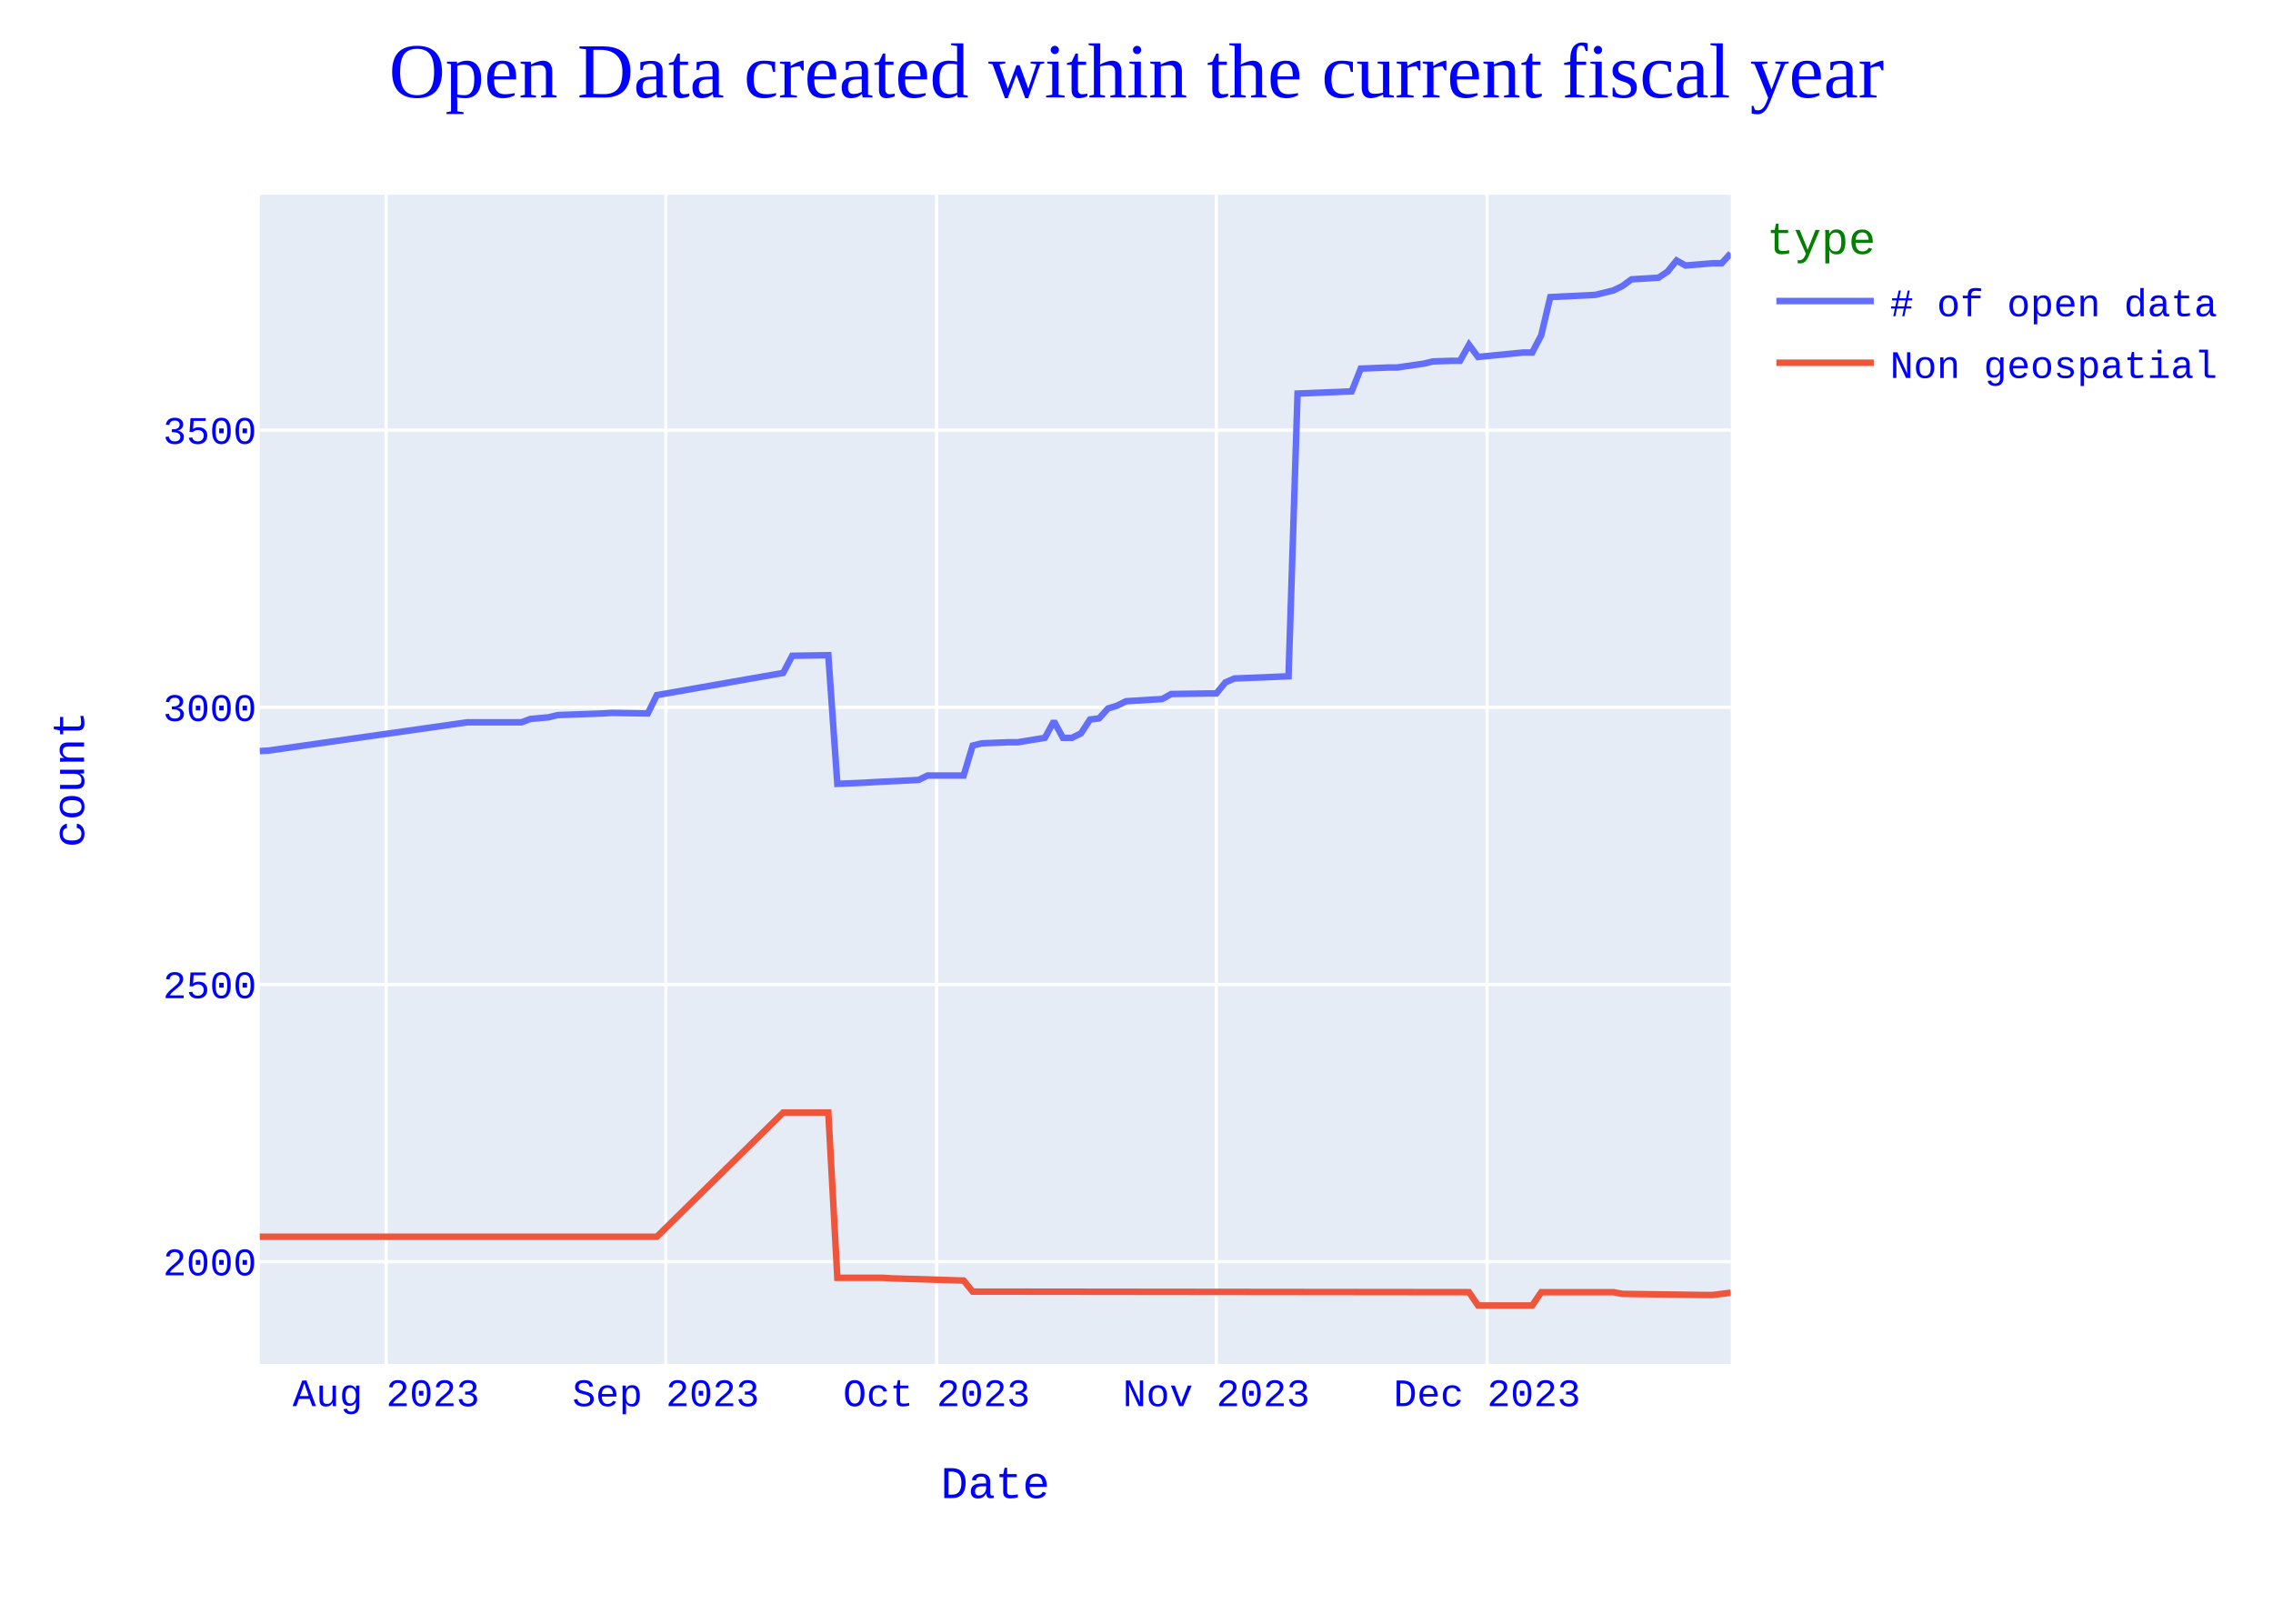
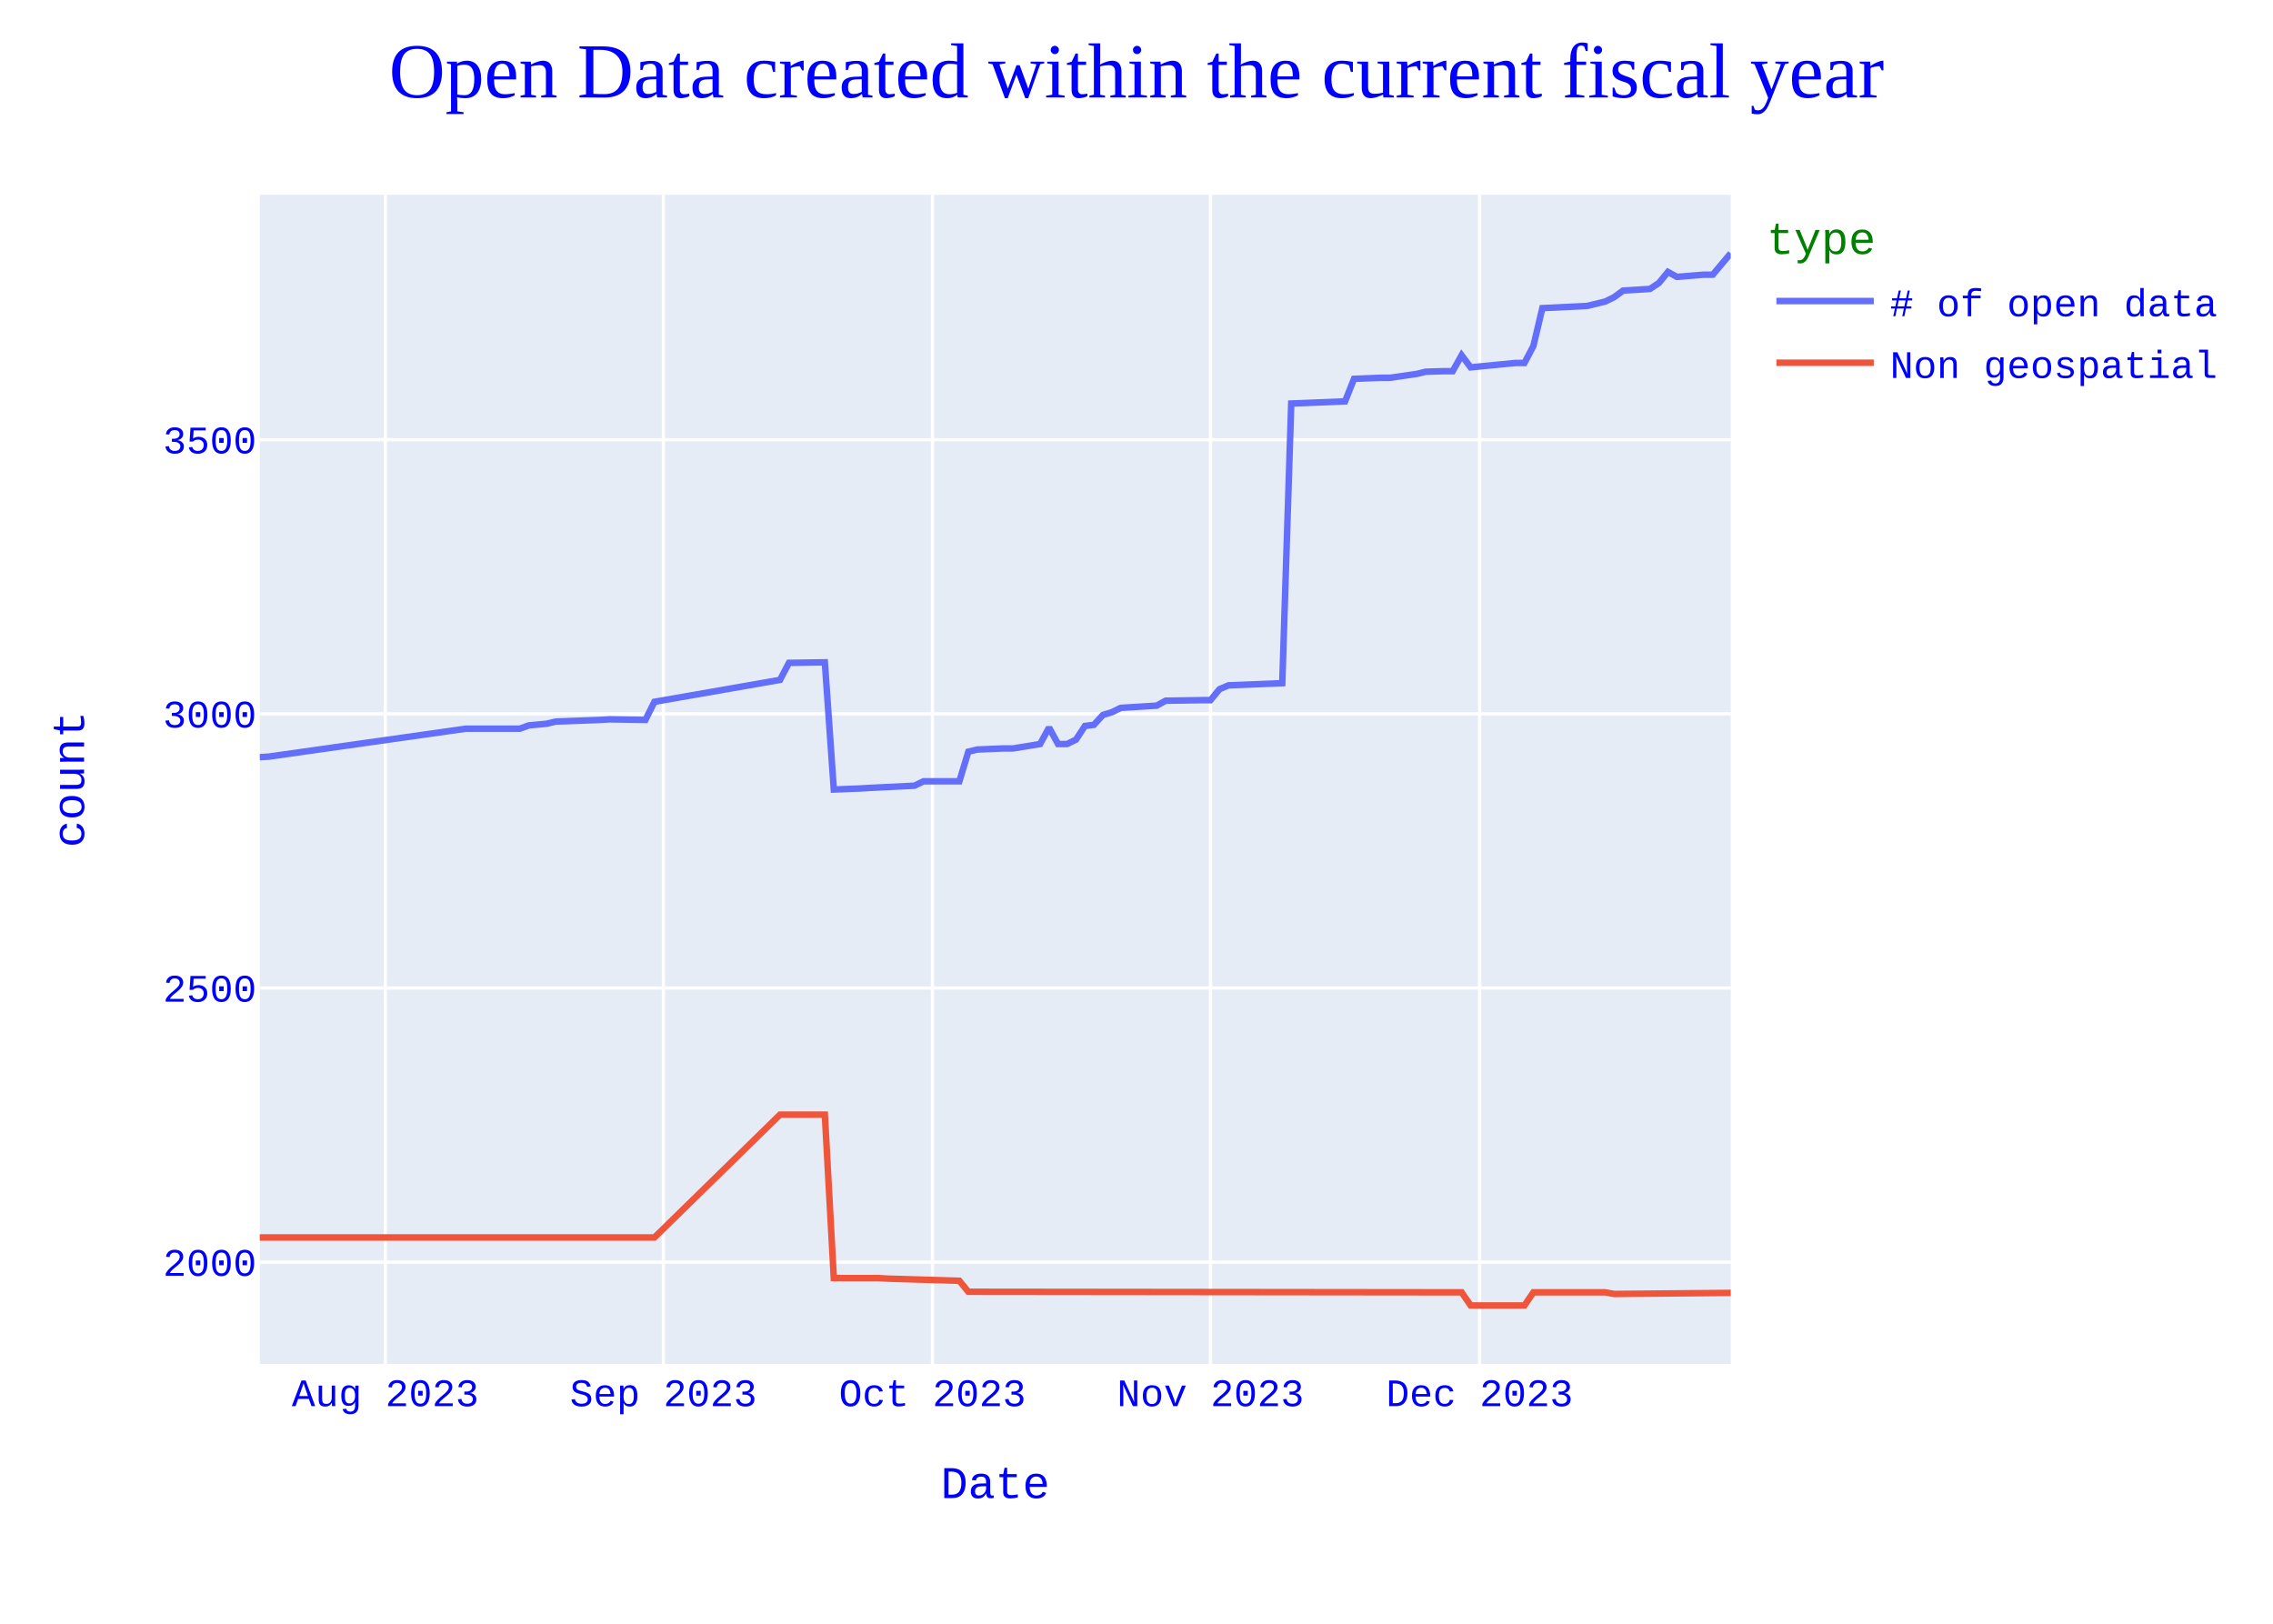
<svg xmlns="http://www.w3.org/2000/svg" class="main-svg" width="700" height="500" style="" viewBox="0 0 700 500">
  <rect x="0" y="0" width="700" height="500" style="fill: rgb(255, 255, 255); fill-opacity: 1;" />
-   <defs id="defs-362756">
+   <defs id="defs-731431">
    <g class="clips">
-       <clipPath id="clip362756xyplot" class="plotclip">
+       <clipPath id="clip731431xyplot" class="plotclip">
        <rect width="453" height="360" />
      </clipPath>
-       <clipPath class="axesclip" id="clip362756x">
+       <clipPath class="axesclip" id="clip731431x">
        <rect x="80" y="0" width="453" height="500" />
      </clipPath>
-       <clipPath class="axesclip" id="clip362756y">
+       <clipPath class="axesclip" id="clip731431y">
        <rect x="0" y="60" width="700" height="360" />
      </clipPath>
-       <clipPath class="axesclip" id="clip362756xy">
+       <clipPath class="axesclip" id="clip731431xy">
        <rect x="80" y="60" width="453" height="360" />
      </clipPath>
    </g>
    <g class="gradients" />
    <g class="patterns" />
  </defs>
  <g class="bglayer">
    <rect class="bg" x="80" y="60" width="453" height="360" style="fill: rgb(229, 236, 246); fill-opacity: 1; stroke-width: 0;" />
  </g>
  <g class="layer-below">
    <g class="imagelayer" />
    <g class="shapelayer" />
  </g>
  <g class="cartesianlayer">
    <g class="subplot xy">
      <g class="layer-subplot">
        <g class="shapelayer" />
        <g class="imagelayer" />
      </g>
      <g class="minor-gridlayer">
        <g class="x" />
        <g class="y" />
      </g>
      <g class="gridlayer">
        <g class="x">
-           <path class="xgrid crisp" transform="translate(118.91,0)" d="M0,60v360" style="stroke: rgb(255, 255, 255); stroke-opacity: 1; stroke-width: 1px;" />
-           <path class="xgrid crisp" transform="translate(205.06,0)" d="M0,60v360" style="stroke: rgb(255, 255, 255); stroke-opacity: 1; stroke-width: 1px;" />
-           <path class="xgrid crisp" transform="translate(288.44,0)" d="M0,60v360" style="stroke: rgb(255, 255, 255); stroke-opacity: 1; stroke-width: 1px;" />
-           <path class="xgrid crisp" transform="translate(374.59,0)" d="M0,60v360" style="stroke: rgb(255, 255, 255); stroke-opacity: 1; stroke-width: 1px;" />
-           <path class="xgrid crisp" transform="translate(457.96,0)" d="M0,60v360" style="stroke: rgb(255, 255, 255); stroke-opacity: 1; stroke-width: 1px;" />
+           <path class="xgrid crisp" transform="translate(118.67,0)" d="M0,60v360" style="stroke: rgb(255, 255, 255); stroke-opacity: 1; stroke-width: 1px;" />
+           <path class="xgrid crisp" transform="translate(204.3,0)" d="M0,60v360" style="stroke: rgb(255, 255, 255); stroke-opacity: 1; stroke-width: 1px;" />
+           <path class="xgrid crisp" transform="translate(287.16,0)" d="M0,60v360" style="stroke: rgb(255, 255, 255); stroke-opacity: 1; stroke-width: 1px;" />
+           <path class="xgrid crisp" transform="translate(372.79,0)" d="M0,60v360" style="stroke: rgb(255, 255, 255); stroke-opacity: 1; stroke-width: 1px;" />
+           <path class="xgrid crisp" transform="translate(455.66,0)" d="M0,60v360" style="stroke: rgb(255, 255, 255); stroke-opacity: 1; stroke-width: 1px;" />
        </g>
        <g class="y">
-           <path class="ygrid crisp" transform="translate(0,388.51)" d="M80,0h453" style="stroke: rgb(255, 255, 255); stroke-opacity: 1; stroke-width: 1px;" />
-           <path class="ygrid crisp" transform="translate(0,303.16)" d="M80,0h453" style="stroke: rgb(255, 255, 255); stroke-opacity: 1; stroke-width: 1px;" />
-           <path class="ygrid crisp" transform="translate(0,217.81)" d="M80,0h453" style="stroke: rgb(255, 255, 255); stroke-opacity: 1; stroke-width: 1px;" />
-           <path class="ygrid crisp" transform="translate(0,132.46)" d="M80,0h453" style="stroke: rgb(255, 255, 255); stroke-opacity: 1; stroke-width: 1px;" />
+           <path class="ygrid crisp" transform="translate(0,388.66)" d="M80,0h453" style="stroke: rgb(255, 255, 255); stroke-opacity: 1; stroke-width: 1px;" />
+           <path class="ygrid crisp" transform="translate(0,304.24)" d="M80,0h453" style="stroke: rgb(255, 255, 255); stroke-opacity: 1; stroke-width: 1px;" />
+           <path class="ygrid crisp" transform="translate(0,219.82)" d="M80,0h453" style="stroke: rgb(255, 255, 255); stroke-opacity: 1; stroke-width: 1px;" />
+           <path class="ygrid crisp" transform="translate(0,135.4)" d="M80,0h453" style="stroke: rgb(255, 255, 255); stroke-opacity: 1; stroke-width: 1px;" />
        </g>
      </g>
      <g class="zerolinelayer" />
      <path class="xlines-below" />
      <path class="ylines-below" />
      <g class="overlines-below" />
      <g class="xaxislayer-below" />
      <g class="yaxislayer-below" />
      <g class="overaxes-below" />
-       <g class="plot" transform="translate(80,60)" clip-path="url(#clip362756xyplot)">
+       <g class="plot" transform="translate(80,60)" clip-path="url(#clip731431xyplot)">
        <g class="scatterlayer mlayer">
-           <g class="trace scatter tracec4fd69" style="stroke-miterlimit: 2; opacity: 1;">
+           <g class="trace scatter trace2c5bb0" style="stroke-miterlimit: 2; opacity: 1;">
            <g class="fills" />
            <g class="errorbars" />
            <g class="lines">
-               <path class="js-line" d="M453,18L450.22,21.07L447.44,21.07L439.1,21.76L436.33,20.22L433.55,23.63L430.77,25.51L422.43,26.02L419.65,28.07L416.87,29.44L411.31,30.8L397.42,31.49L394.64,43.26L391.86,48.56L389.08,48.56L375.18,49.92L372.4,46.17L369.63,51.12L366.85,51.12L361.29,51.29L358.51,51.97L350.17,53.17L347.39,53.17L339.06,53.51L336.28,60.51L319.6,61.19L316.82,148.25L300.15,148.93L297.37,150.13L294.59,153.54L291.81,153.54L280.69,153.71L277.91,155.25L266.8,155.93L264.02,157.3L261.24,158.15L258.46,161.22L255.68,161.56L252.9,165.83L250.12,167.2L247.34,167.2L244.56,162.08L241.79,167.2L233.45,168.56L230.67,168.56L222.33,168.9L219.55,169.59L216.77,178.81L213.99,178.81L205.66,178.81L202.88,180.17L188.98,180.85L186.2,181.02L177.87,181.37L175.09,141.76L163.97,141.93L161.19,147.22L122.28,154.05L119.5,159.69L108.39,159.52L105.61,159.69L91.71,160.2L88.93,160.88L83.37,161.39L80.6,162.42L63.92,162.42L2.78,171.12L0,171.29" style="vector-effect: none; fill: none; stroke: rgb(99, 110, 250); stroke-opacity: 1; stroke-width: 2px; opacity: 1;" />
+               <path class="js-line" d="M453,18L447.48,24.58L444.71,24.58L436.43,25.26L433.66,23.74L430.9,27.12L428.14,28.97L419.85,29.48L417.09,31.51L414.33,32.86L408.8,34.21L394.99,34.88L392.23,46.53L389.47,51.77L386.71,51.77L372.9,53.12L370.13,49.4L367.37,54.3L364.61,54.3L359.09,54.47L356.32,55.14L348.04,56.33L345.27,56.33L336.99,56.66L334.23,63.59L317.65,64.26L314.89,150.37L298.32,151.04L295.55,152.23L292.79,155.6L290.03,155.6L278.98,155.77L276.22,157.29L265.17,157.97L262.41,159.32L259.65,160.16L256.88,163.2L254.12,163.54L251.36,167.76L248.6,169.11L245.84,169.11L243.07,164.04L240.31,169.11L232.02,170.46L229.26,170.46L220.98,170.8L218.21,171.47L215.45,180.59L212.69,180.59L204.4,180.59L201.64,181.94L187.83,182.62L185.07,182.79L176.78,183.12L174.02,143.95L162.97,144.12L160.21,149.36L121.54,156.11L118.77,161.68L107.73,161.51L104.96,161.68L91.15,162.19L88.39,162.86L82.87,163.37L80.1,164.38L63.53,164.38L2.76,172.99L0,173.16" style="vector-effect: none; fill: none; stroke: rgb(99, 110, 250); stroke-opacity: 1; stroke-width: 2px; opacity: 1;" />
            </g>
            <g class="points" />
            <g class="text" />
          </g>
-           <g class="trace scatter trace49da34" style="stroke-miterlimit: 2; opacity: 1;">
+           <g class="trace scatter traceb7c270" style="stroke-miterlimit: 2; opacity: 1;">
            <g class="fills" />
            <g class="errorbars" />
            <g class="lines">
-               <path class="js-line" d="M453,338.07L447.44,338.76L444.66,338.76L419.65,338.42L416.87,337.9L394.64,337.9L391.86,342L375.18,342L372.4,337.9L219.55,337.73L216.77,334.32L194.54,333.64L191.76,333.46L177.87,333.46L175.09,282.59L161.19,282.59L122.28,320.83L0,320.83" style="vector-effect: none; fill: none; stroke: rgb(239, 85, 59); stroke-opacity: 1; stroke-width: 2px; opacity: 1;" />
+               <path class="js-line" d="M453,338.12L417.09,338.45L414.33,337.95L392.23,337.95L389.47,342L372.9,342L370.13,337.95L218.21,337.78L215.45,334.4L193.35,333.73L190.59,333.56L176.78,333.56L174.02,283.24L160.21,283.24L121.54,321.06L0,321.06" style="vector-effect: none; fill: none; stroke: rgb(239, 85, 59); stroke-opacity: 1; stroke-width: 2px; opacity: 1;" />
            </g>
            <g class="points" />
            <g class="text" />
          </g>
        </g>
      </g>
      <g class="overplot" />
      <path class="xlines-above crisp" d="M0,0" style="fill: none;" />
      <path class="ylines-above crisp" d="M0,0" style="fill: none;" />
      <g class="overlines-above" />
      <g class="xaxislayer-above">
        <g class="xtick">
-           <text text-anchor="middle" x="0" y="433" transform="translate(118.91,0)" style="font-family: 'Courier New'; font-size: 12px; fill: rgb(0, 0, 255); fill-opacity: 1; white-space: pre; opacity: 1;">Aug 2023</text>
+           <text text-anchor="middle" x="0" y="433" transform="translate(118.67,0)" style="font-family: 'Courier New'; font-size: 12px; fill: rgb(0, 0, 255); fill-opacity: 1; white-space: pre; opacity: 1;">Aug 2023</text>
        </g>
        <g class="xtick">
-           <text text-anchor="middle" x="0" y="433" style="font-family: 'Courier New'; font-size: 12px; fill: rgb(0, 0, 255); fill-opacity: 1; white-space: pre; opacity: 1;" transform="translate(205.06,0)">Sep 2023</text>
+           <text text-anchor="middle" x="0" y="433" style="font-family: 'Courier New'; font-size: 12px; fill: rgb(0, 0, 255); fill-opacity: 1; white-space: pre; opacity: 1;" transform="translate(204.3,0)">Sep 2023</text>
        </g>
        <g class="xtick">
-           <text text-anchor="middle" x="0" y="433" style="font-family: 'Courier New'; font-size: 12px; fill: rgb(0, 0, 255); fill-opacity: 1; white-space: pre; opacity: 1;" transform="translate(288.44,0)">Oct 2023</text>
+           <text text-anchor="middle" x="0" y="433" style="font-family: 'Courier New'; font-size: 12px; fill: rgb(0, 0, 255); fill-opacity: 1; white-space: pre; opacity: 1;" transform="translate(287.16,0)">Oct 2023</text>
        </g>
        <g class="xtick">
-           <text text-anchor="middle" x="0" y="433" style="font-family: 'Courier New'; font-size: 12px; fill: rgb(0, 0, 255); fill-opacity: 1; white-space: pre; opacity: 1;" transform="translate(374.59,0)">Nov 2023</text>
+           <text text-anchor="middle" x="0" y="433" style="font-family: 'Courier New'; font-size: 12px; fill: rgb(0, 0, 255); fill-opacity: 1; white-space: pre; opacity: 1;" transform="translate(372.79,0)">Nov 2023</text>
        </g>
        <g class="xtick">
-           <text text-anchor="middle" x="0" y="433" style="font-family: 'Courier New'; font-size: 12px; fill: rgb(0, 0, 255); fill-opacity: 1; white-space: pre; opacity: 1;" transform="translate(457.96,0)">Dec 2023</text>
+           <text text-anchor="middle" x="0" y="433" style="font-family: 'Courier New'; font-size: 12px; fill: rgb(0, 0, 255); fill-opacity: 1; white-space: pre; opacity: 1;" transform="translate(455.66,0)">Dec 2023</text>
        </g>
      </g>
      <g class="yaxislayer-above">
        <g class="ytick">
-           <text text-anchor="end" x="79" y="4.2" transform="translate(0,388.51)" style="font-family: 'Courier New'; font-size: 12px; fill: rgb(0, 0, 255); fill-opacity: 1; white-space: pre; opacity: 1;">2000</text>
+           <text text-anchor="end" x="79" y="4.2" transform="translate(0,388.66)" style="font-family: 'Courier New'; font-size: 12px; fill: rgb(0, 0, 255); fill-opacity: 1; white-space: pre; opacity: 1;">2000</text>
        </g>
        <g class="ytick">
-           <text text-anchor="end" x="79" y="4.2" style="font-family: 'Courier New'; font-size: 12px; fill: rgb(0, 0, 255); fill-opacity: 1; white-space: pre; opacity: 1;" transform="translate(0,303.16)">2500</text>
+           <text text-anchor="end" x="79" y="4.2" style="font-family: 'Courier New'; font-size: 12px; fill: rgb(0, 0, 255); fill-opacity: 1; white-space: pre; opacity: 1;" transform="translate(0,304.24)">2500</text>
        </g>
        <g class="ytick">
-           <text text-anchor="end" x="79" y="4.2" style="font-family: 'Courier New'; font-size: 12px; fill: rgb(0, 0, 255); fill-opacity: 1; white-space: pre; opacity: 1;" transform="translate(0,217.81)">3000</text>
+           <text text-anchor="end" x="79" y="4.2" style="font-family: 'Courier New'; font-size: 12px; fill: rgb(0, 0, 255); fill-opacity: 1; white-space: pre; opacity: 1;" transform="translate(0,219.82)">3000</text>
        </g>
        <g class="ytick">
-           <text text-anchor="end" x="79" y="4.2" style="font-family: 'Courier New'; font-size: 12px; fill: rgb(0, 0, 255); fill-opacity: 1; white-space: pre; opacity: 1;" transform="translate(0,132.46)">3500</text>
+           <text text-anchor="end" x="79" y="4.2" style="font-family: 'Courier New'; font-size: 12px; fill: rgb(0, 0, 255); fill-opacity: 1; white-space: pre; opacity: 1;" transform="translate(0,135.4)">3500</text>
        </g>
      </g>
      <g class="overaxes-above" />
    </g>
  </g>
  <g class="polarlayer" />
  <g class="smithlayer" />
  <g class="ternarylayer" />
  <g class="geolayer" />
  <g class="funnelarealayer" />
  <g class="pielayer" />
  <g class="iciclelayer" />
  <g class="treemaplayer" />
  <g class="sunburstlayer" />
  <g class="glimages" />
-   <defs id="topdefs-362756">
+   <defs id="topdefs-731431">
    <g class="clips" />
-     <clipPath id="legend362756">
+     <clipPath id="legend731431">
      <rect width="146" height="67" x="0" y="0" />
    </clipPath>
  </defs>
  <g class="layer-above">
    <g class="imagelayer" />
    <g class="shapelayer" />
  </g>
  <g class="infolayer">
    <g class="legend" pointer-events="all" transform="translate(542.06,60)">
      <rect class="bg" shape-rendering="crispEdges" style="stroke: rgb(68, 68, 68); stroke-opacity: 1; fill: rgb(255, 255, 255); fill-opacity: 1; stroke-width: 0px;" width="146" height="67" x="0" y="0" />
-       <g class="scrollbox" transform="" clip-path="url(#legend362756)">
+       <g class="scrollbox" transform="" clip-path="url(#legend731431)">
        <text class="legendtitletext" text-anchor="start" x="2" y="18.2" style="font-family: 'Courier New'; font-size: 14px; fill: rgb(0, 128, 0); fill-opacity: 1; white-space: pre;">type</text>
        <g class="groups" transform="">
          <g class="traces" transform="translate(0,32.7)" style="opacity: 1;">
            <text class="legendtext" text-anchor="start" x="40" y="4.68" style="font-family: 'Courier New'; font-size: 12px; fill: rgb(0, 0, 255); fill-opacity: 1; white-space: pre;"># of open data</text>
            <g class="layers" style="opacity: 1;">
              <g class="legendfill" />
              <g class="legendlines">
                <path class="js-line" d="M5,0h30" style="fill: none; stroke: rgb(99, 110, 250); stroke-opacity: 1; stroke-width: 2px;" />
              </g>
              <g class="legendsymbols">
                <g class="legendpoints" />
              </g>
            </g>
            <rect class="legendtoggle" x="0" y="-9.5" width="140.828" height="19" style="fill: rgb(0, 0, 0); fill-opacity: 0;" />
          </g>
        </g>
        <g class="groups" transform="">
          <g class="traces" transform="translate(0,51.7)" style="opacity: 1;">
            <text class="legendtext" text-anchor="start" x="40" y="4.68" style="font-family: 'Courier New'; font-size: 12px; fill: rgb(0, 0, 255); fill-opacity: 1; white-space: pre;">Non geospatial</text>
            <g class="layers" style="opacity: 1;">
              <g class="legendfill" />
              <g class="legendlines">
                <path class="js-line" d="M5,0h30" style="fill: none; stroke: rgb(239, 85, 59); stroke-opacity: 1; stroke-width: 2px;" />
              </g>
              <g class="legendsymbols">
                <g class="legendpoints" />
              </g>
            </g>
            <rect class="legendtoggle" x="0" y="-9.5" width="140.828" height="19" style="fill: rgb(0, 0, 0); fill-opacity: 0;" />
          </g>
        </g>
      </g>
      <rect class="scrollbar" rx="20" ry="3" width="0" height="0" style="fill: rgb(128, 139, 164); fill-opacity: 1;" x="0" y="0" />
    </g>
    <g class="g-gtitle">
      <text class="gtitle" x="350" y="30" text-anchor="middle" dy="0em" style="font-family: 'Times New Roman'; font-size: 24px; fill: rgb(0, 0, 255); opacity: 1; font-weight: normal; white-space: pre;">Open Data created within the current fiscal year</text>
    </g>
    <g class="g-xtitle">
      <text class="xtitle" x="306.5" y="461.3" text-anchor="middle" style="font-family: 'Courier New'; font-size: 14px; fill: rgb(0, 0, 255); opacity: 1; font-weight: normal; white-space: pre;">Date</text>
    </g>
    <g class="g-ytitle">
      <text class="ytitle" transform="rotate(-90,25.8875,240)" x="25.888" y="240" text-anchor="middle" style="font-family: 'Courier New'; font-size: 14px; fill: rgb(0, 0, 255); opacity: 1; font-weight: normal; white-space: pre;">count</text>
    </g>
  </g>
</svg>
